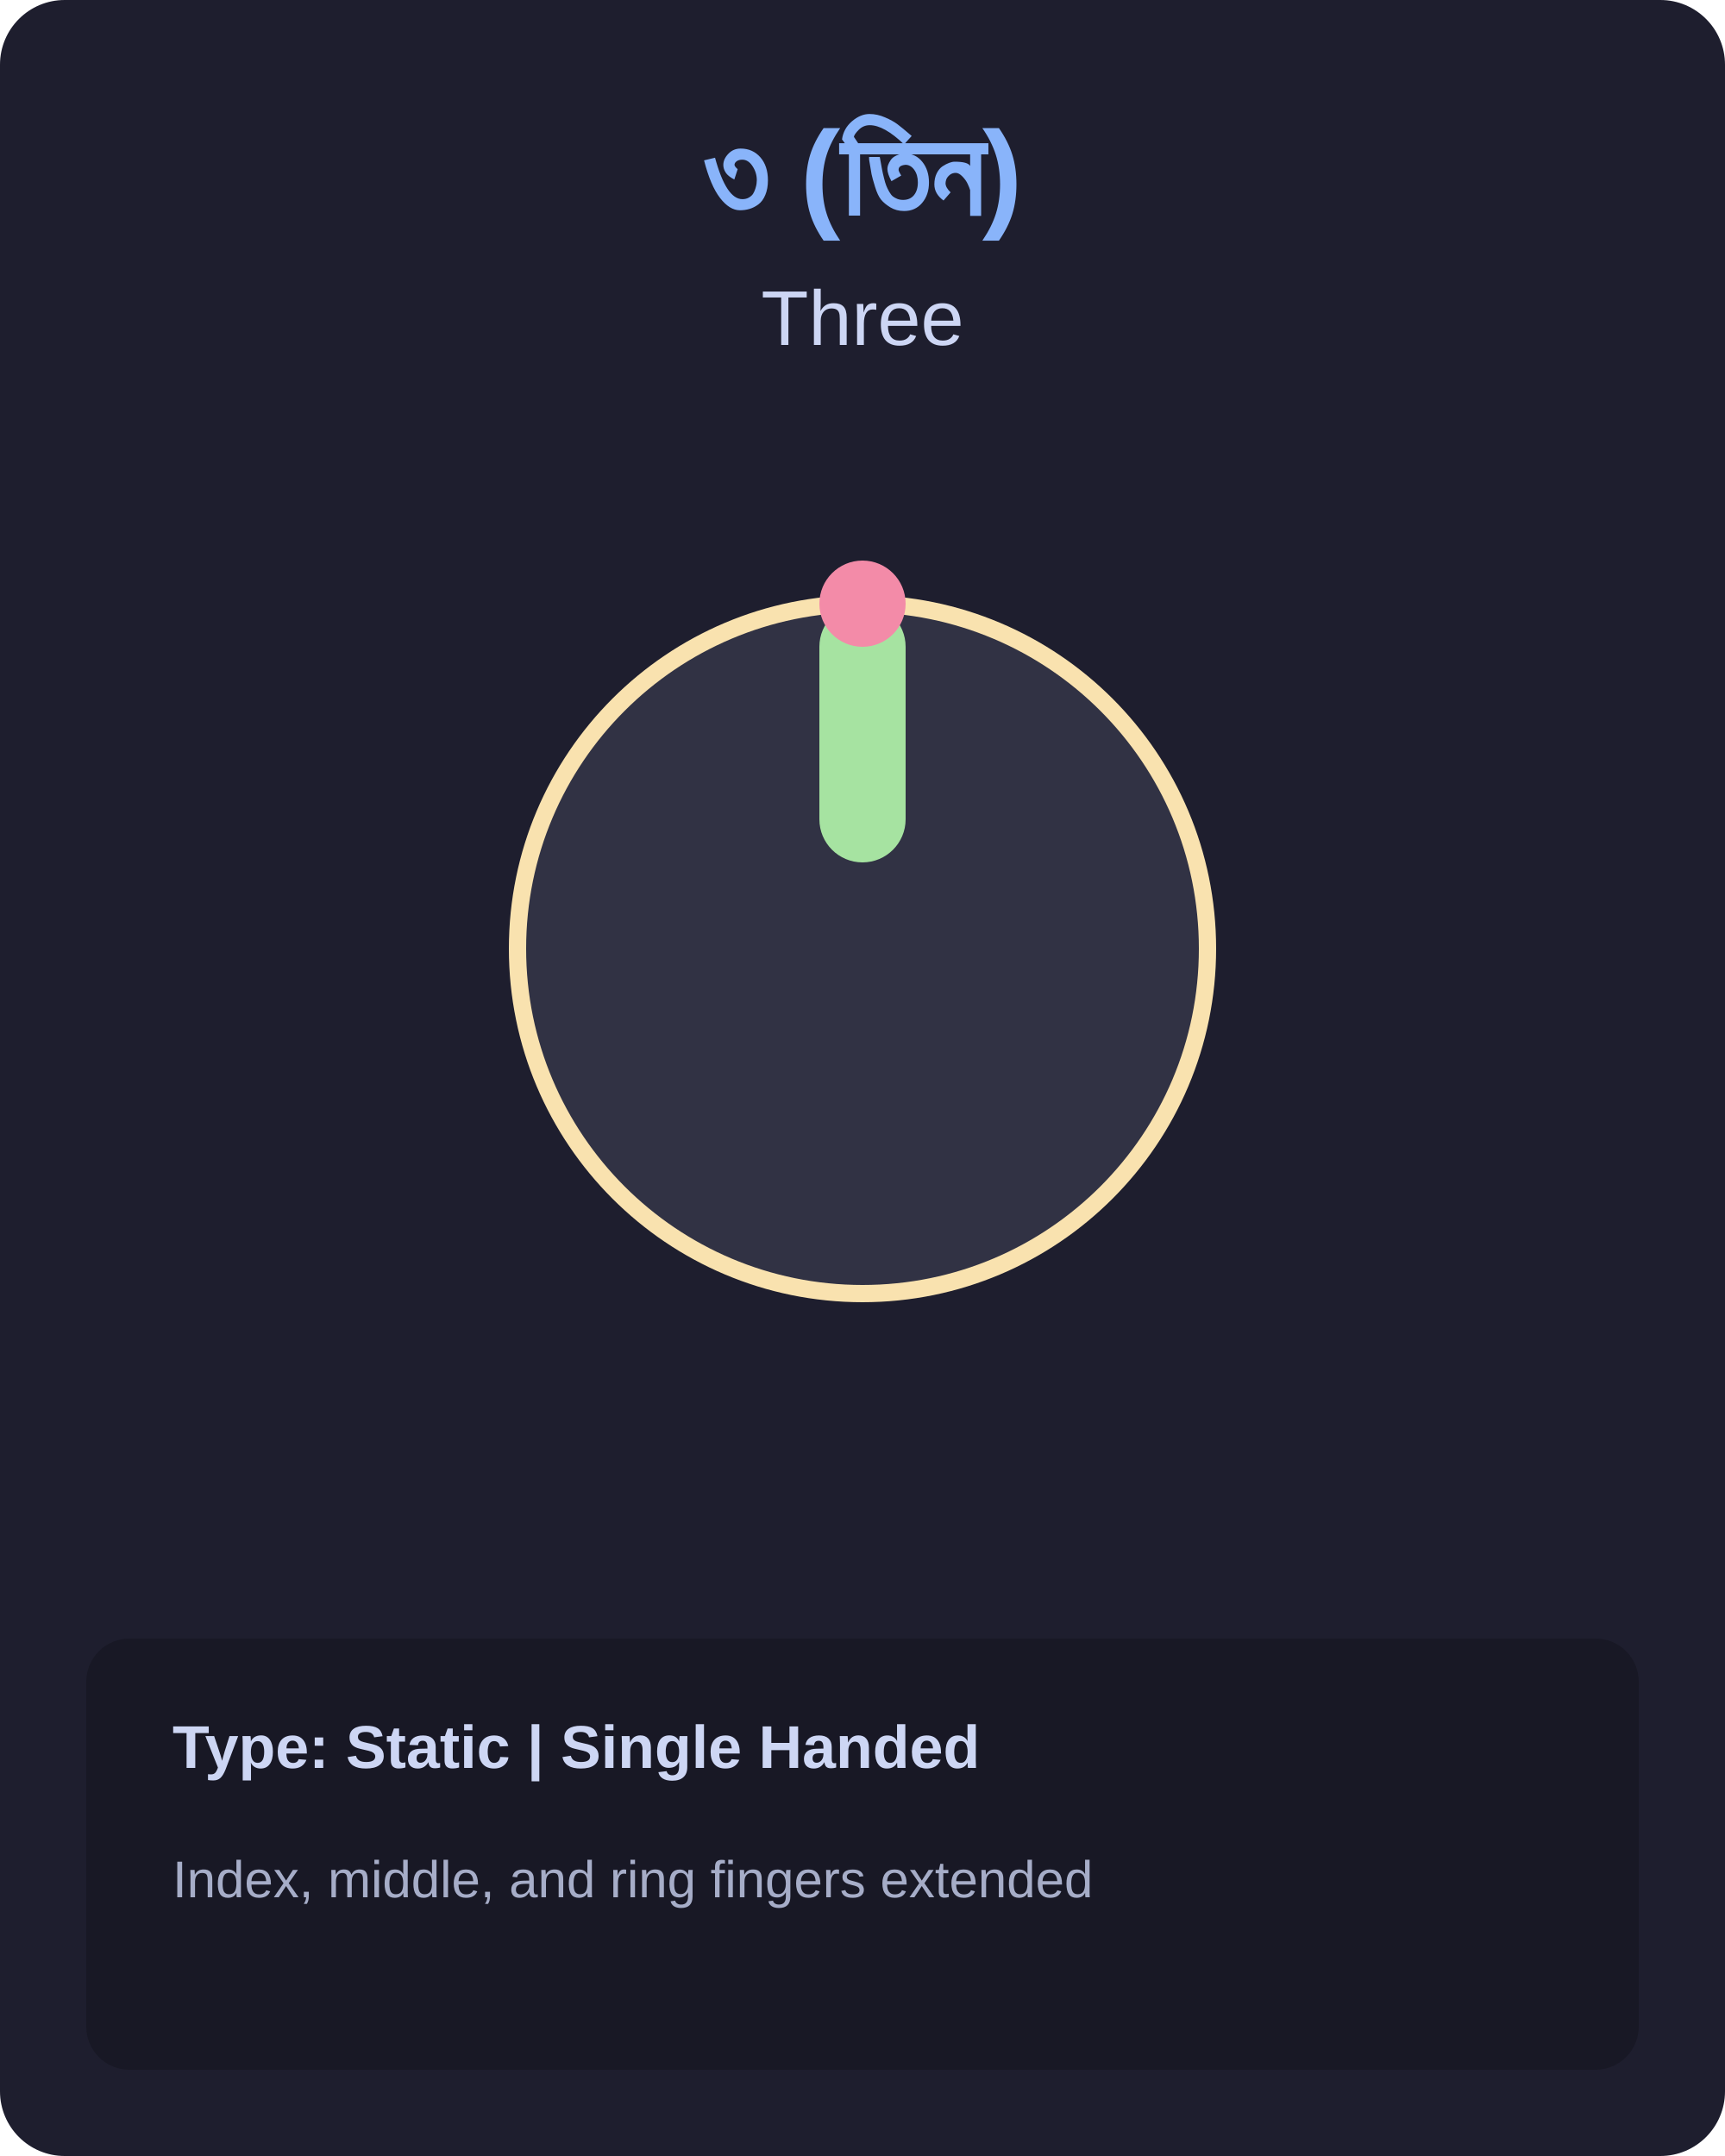
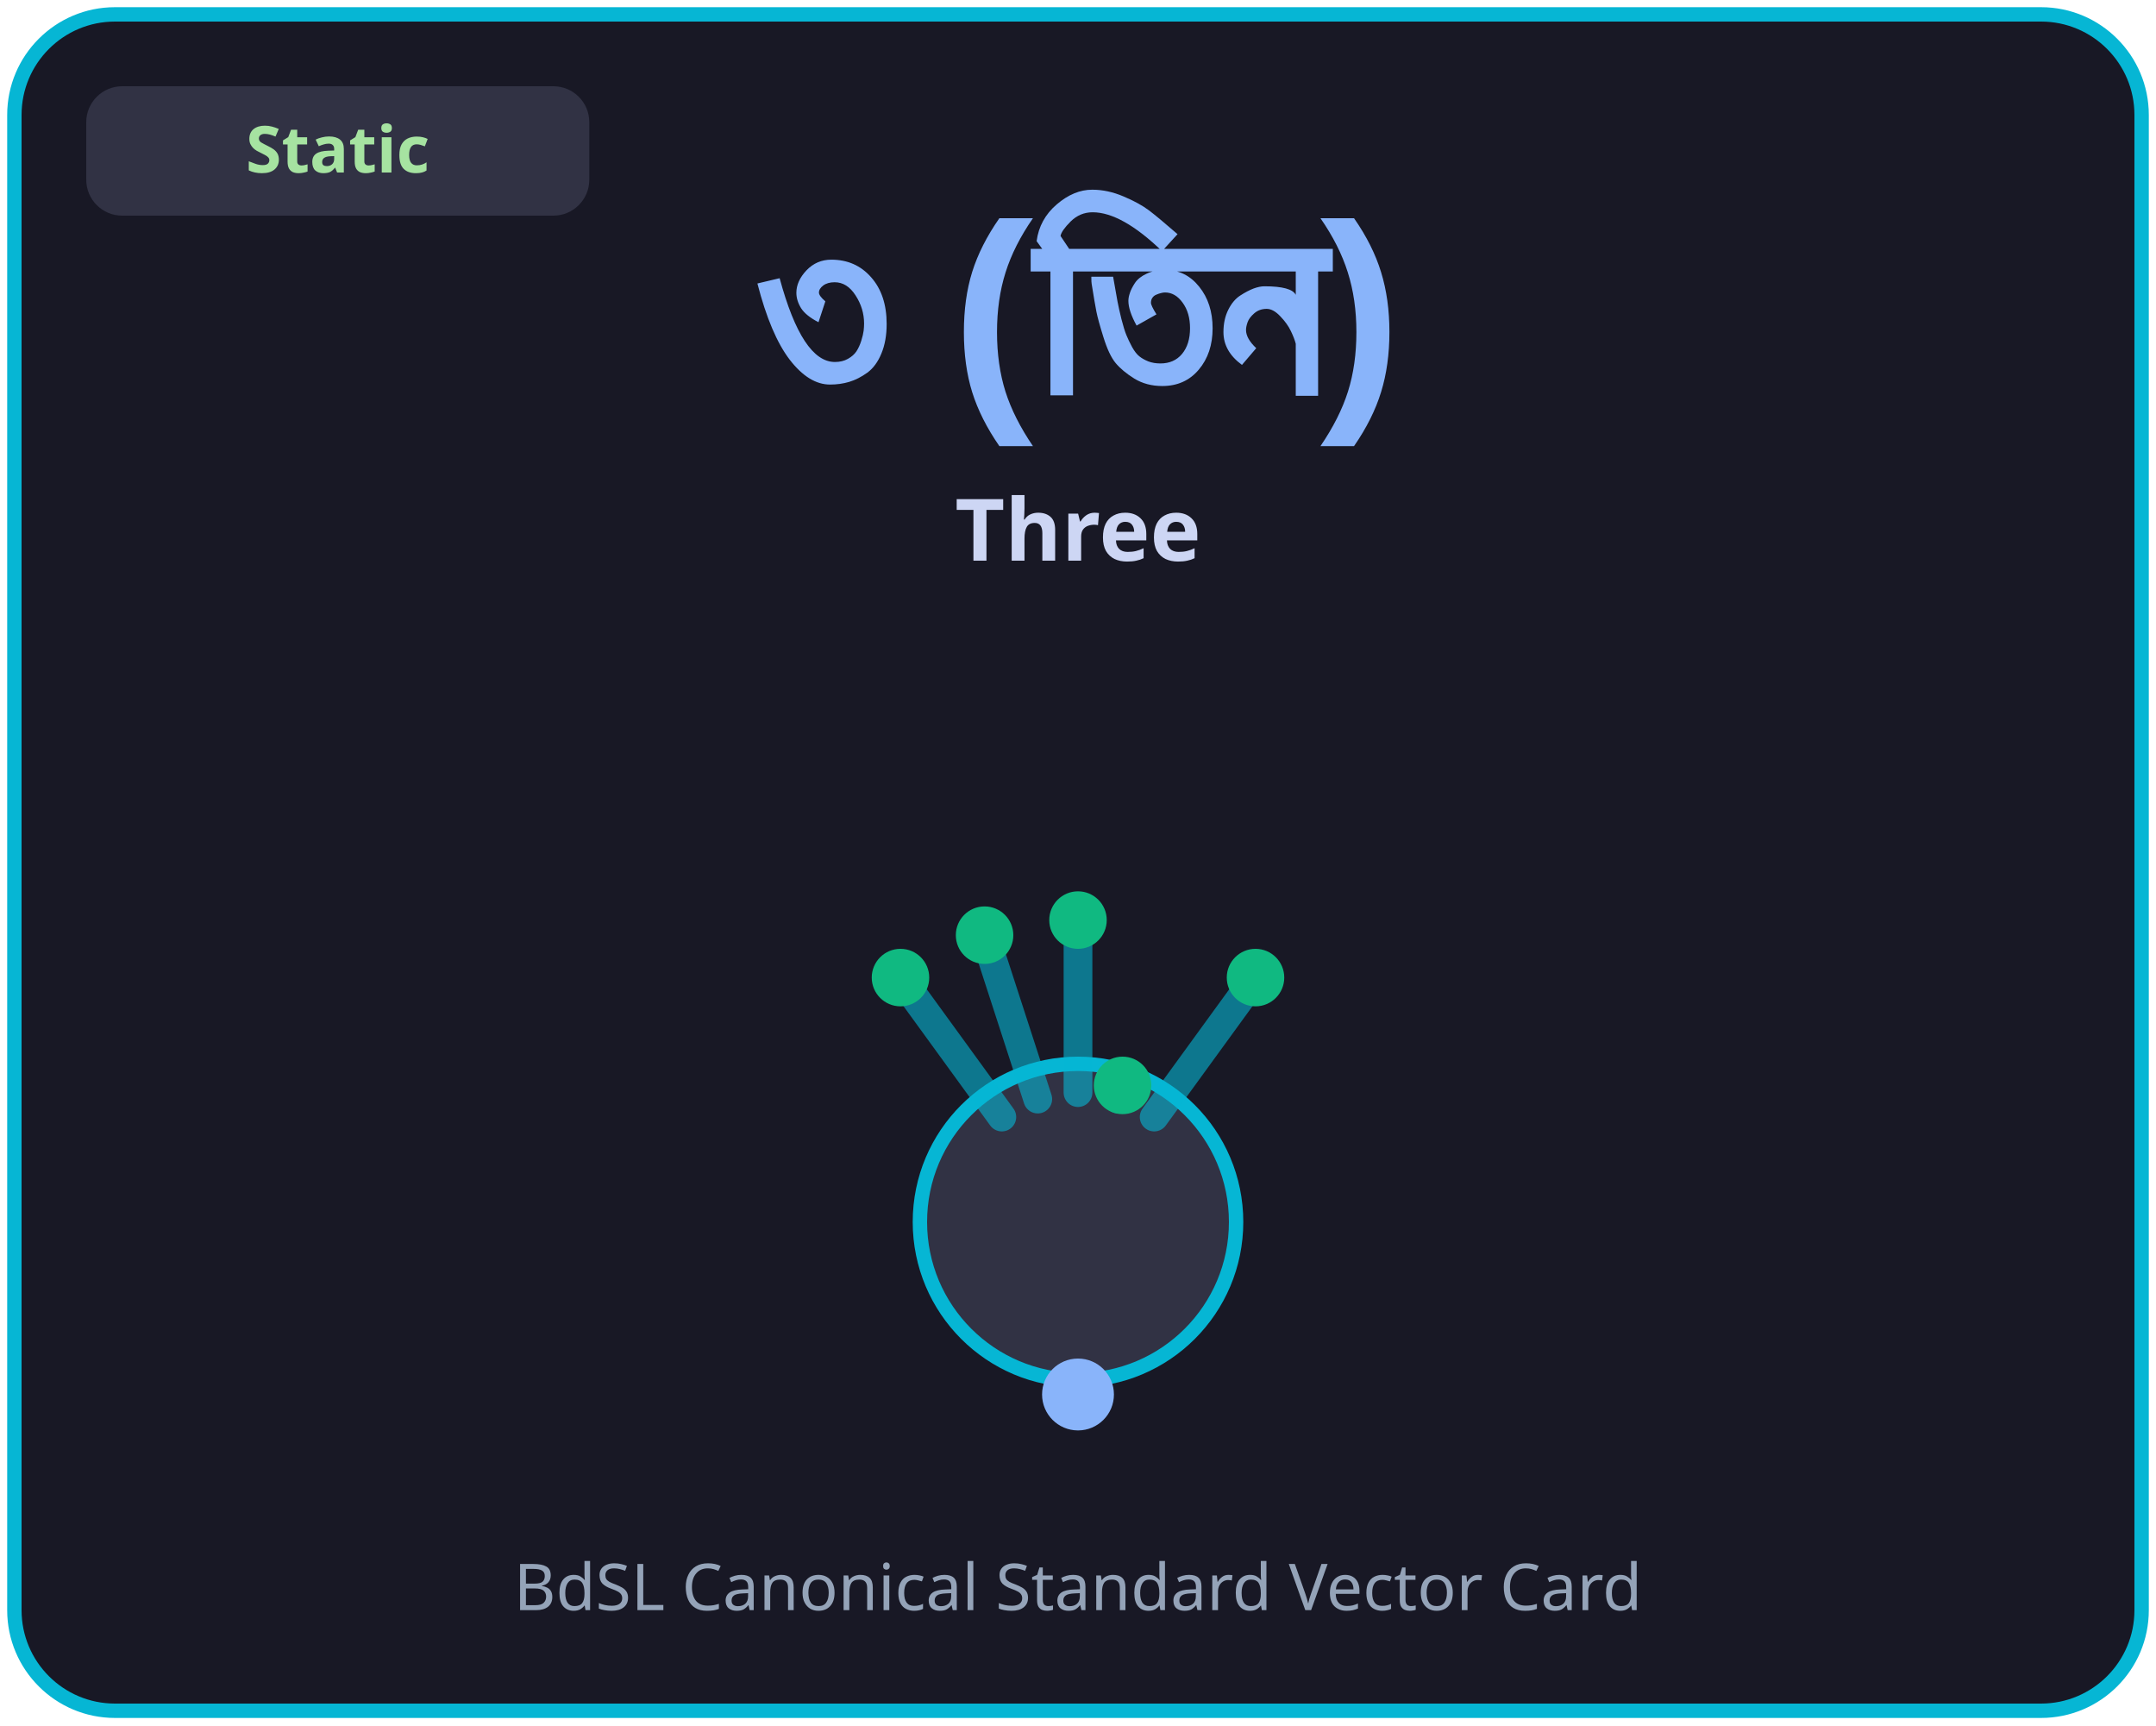
- <svg xmlns="http://www.w3.org/2000/svg" width="400" height="500">
-   <rect width="100%" height="100%" rx="15" fill="#1E1E2E" />
-   <text x="200" y="50" font-family="Arial, sans-serif" font-size="28" font-weight="bold" fill="#89B4FA" text-anchor="middle">৩ (তিন)</text>
-   <text x="200" y="80" font-family="Arial, sans-serif" font-size="18" fill="#CDD6F4" text-anchor="middle">Three</text>
-   <circle cx="200" cy="220" r="80" fill="#313244" stroke="#F9E2AF" stroke-width="4" />
-   <rect x="190" y="140" width="20" height="60" rx="10" fill="#A6E3A1" />
-   <circle cx="200" cy="140" r="10" fill="#F38BA8" />
-   <rect x="20" y="380" width="360" height="100" rx="10" fill="#181825" />
-   <text x="40" y="410" font-family="Arial, sans-serif" font-size="14" fill="#CDD6F4" font-weight="bold">Type: Static | Single Handed</text>
-   <text x="40" y="440" font-family="Arial, sans-serif" font-size="12" fill="#A6ADC8">
-         Index, middle, and ring fingers extended
-     </text>
-   <text x="40" y="460" font-family="Arial, sans-serif" font-size="12" fill="#A6ADC8">
-         
-     </text>
+ <svg xmlns="http://www.w3.org/2000/svg" viewBox="0 0 300 240" width="300" height="240">
+   <rect width="296" height="236" x="2" y="2" rx="14" fill="#181825" stroke="#06B6D4" stroke-width="2" />
+   <rect x="12" y="12" width="70" height="18" rx="5" fill="#313244" />
+   <text x="47" y="24" fill="#A6E3A1" font-family="Segoe UI, sans-serif" font-size="9" font-weight="bold" text-anchor="middle">Static</text>
+   <text x="150" y="55" fill="#89B4FA" font-family="SolaimanLipi, Arial, sans-serif" font-size="34" font-weight="bold" text-anchor="middle">৩ (তিন)</text>
+   <text x="150" y="78" fill="#CDD6F4" font-family="Segoe UI, sans-serif" font-size="12" font-weight="bold" text-anchor="middle">Three</text>
+   <g transform="translate(0, 10)">
+     <circle cx="150" cy="160" r="22" fill="#313244" stroke="#06B6D4" stroke-width="2" />
+     <circle cx="150" cy="184" r="5" fill="#89B4FA" />
+     <line x1="139.4" y1="145.4" x2="125.3" y2="126.0" stroke="rgba(6, 182, 212, 0.6)" stroke-width="4" stroke-linecap="round" />
+     <circle cx="125.3" cy="126.0" r="4" fill="#10B981" />
+     <line x1="144.4" y1="142.9" x2="137.0" y2="120.1" stroke="rgba(6, 182, 212, 0.6)" stroke-width="4" stroke-linecap="round" />
+     <circle cx="137.0" cy="120.1" r="4" fill="#10B981" />
+     <line x1="150.0" y1="142.0" x2="150.0" y2="118.0" stroke="rgba(6, 182, 212, 0.6)" stroke-width="4" stroke-linecap="round" />
+     <circle cx="150.0" cy="118.0" r="4" fill="#10B981" />
+     <line x1="155.6" y1="142.9" x2="156.2" y2="141.0" stroke="rgba(6, 182, 212, 0.6)" stroke-width="4" stroke-linecap="round" />
+     <circle cx="156.2" cy="141.0" r="4" fill="#10B981" />
+     <line x1="160.6" y1="145.4" x2="174.7" y2="126.0" stroke="rgba(6, 182, 212, 0.6)" stroke-width="4" stroke-linecap="round" />
+     <circle cx="174.7" cy="126.0" r="4" fill="#10B981" />
+   </g>
+   <text x="150" y="224" fill="#94A3B8" font-family="Segoe UI, sans-serif" font-size="9" text-anchor="middle">BdSL Canonical Standard Vector Card</text>
</svg>
